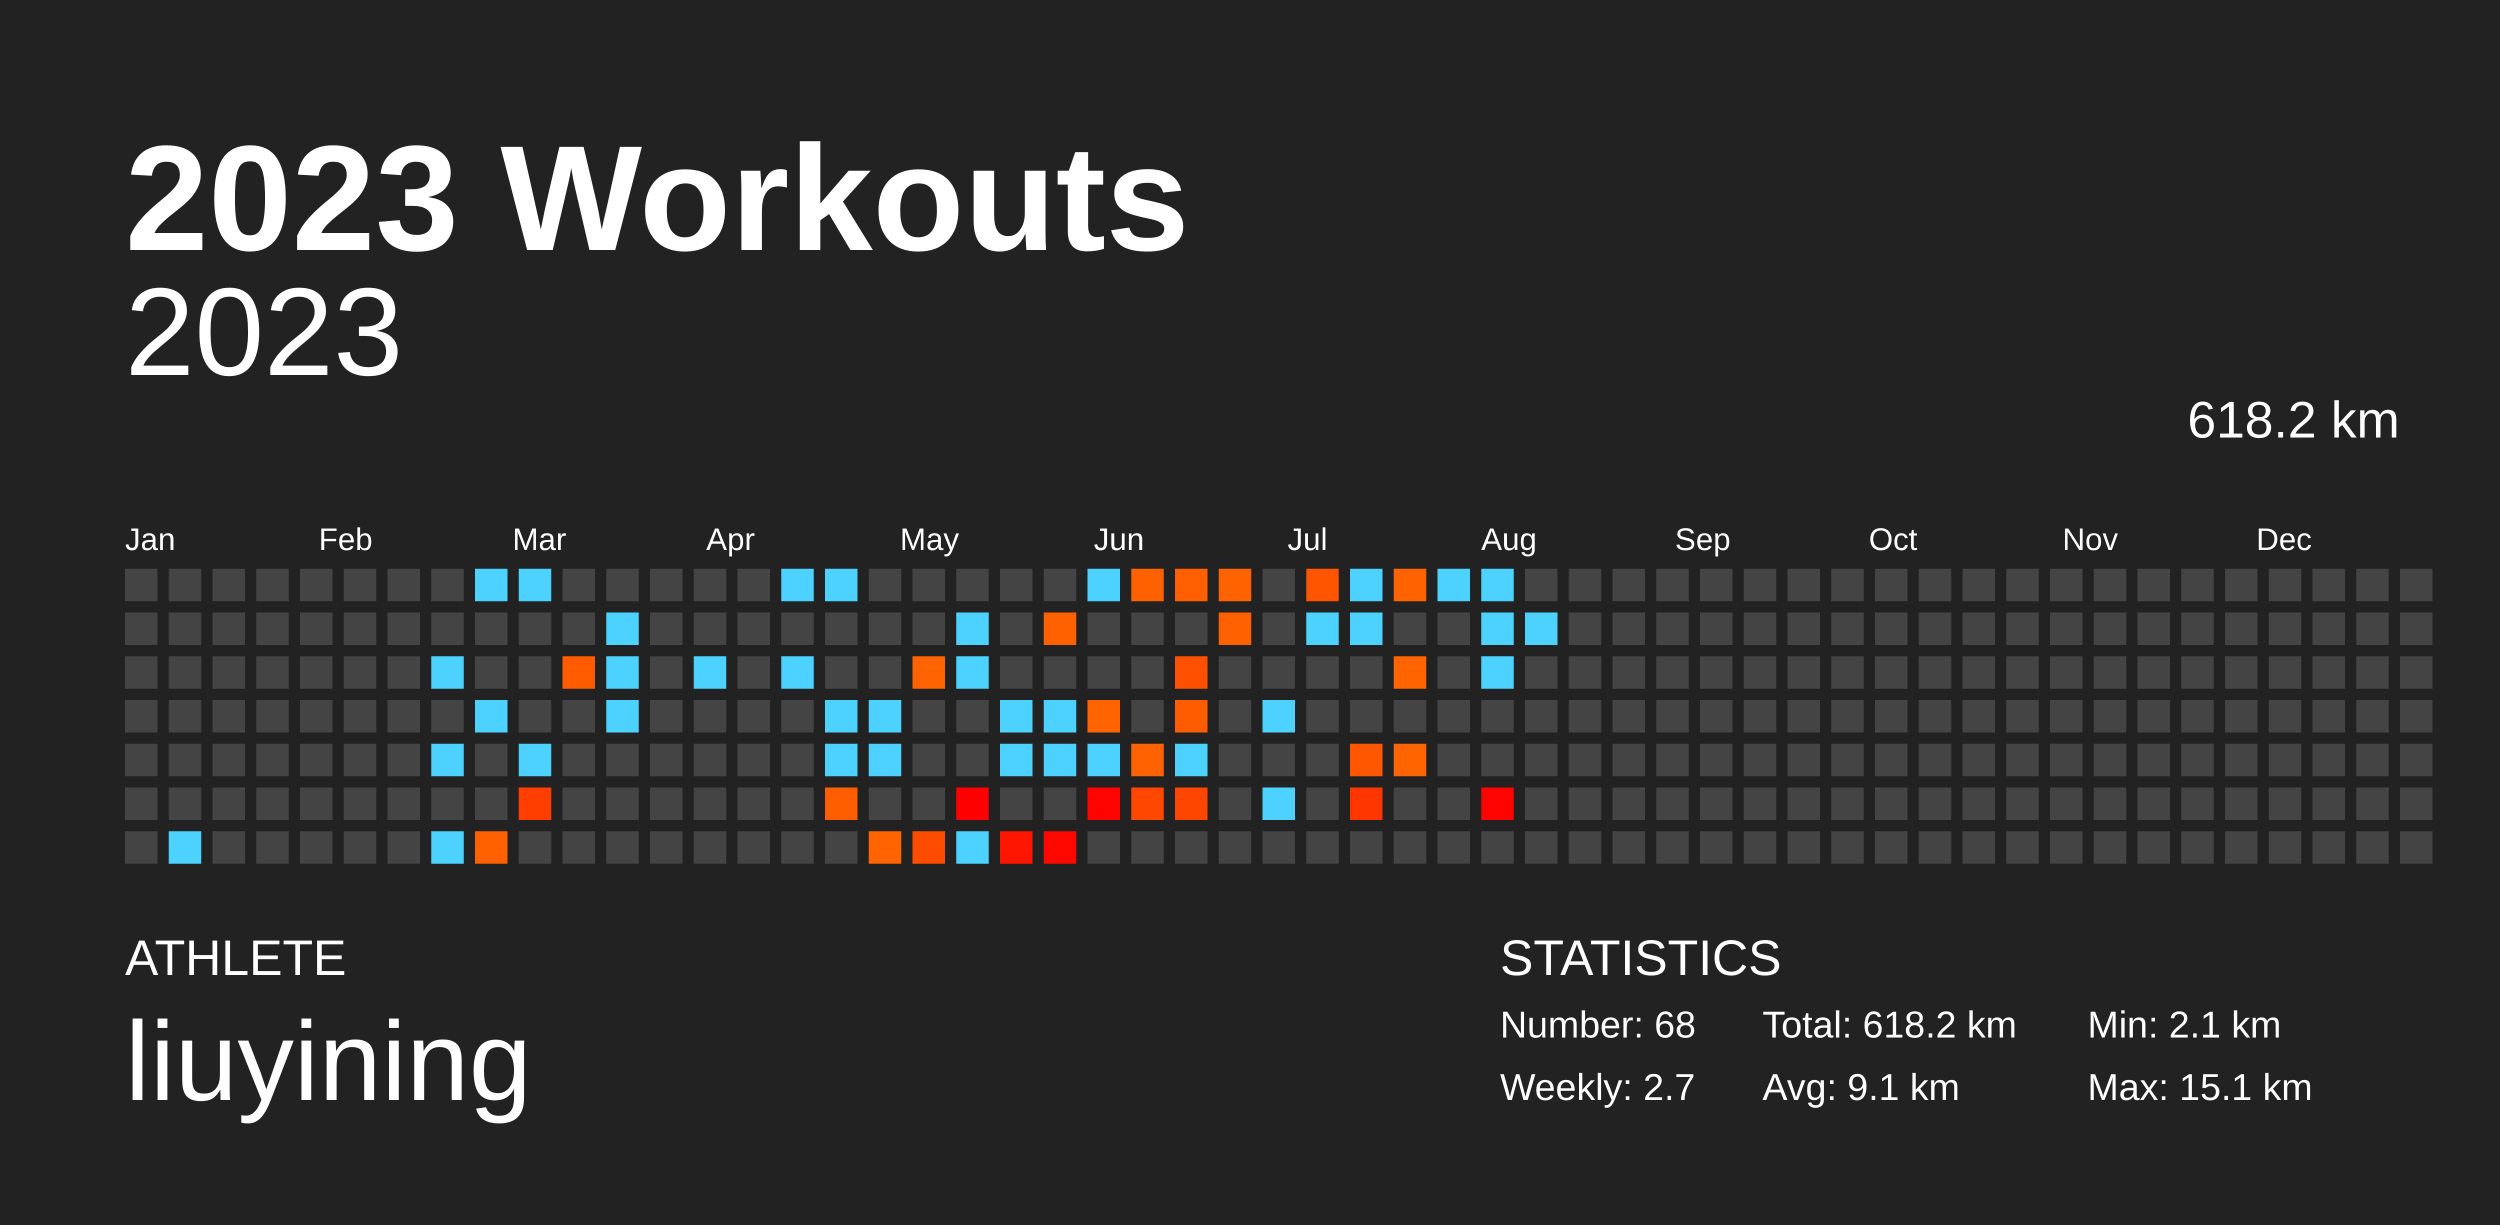
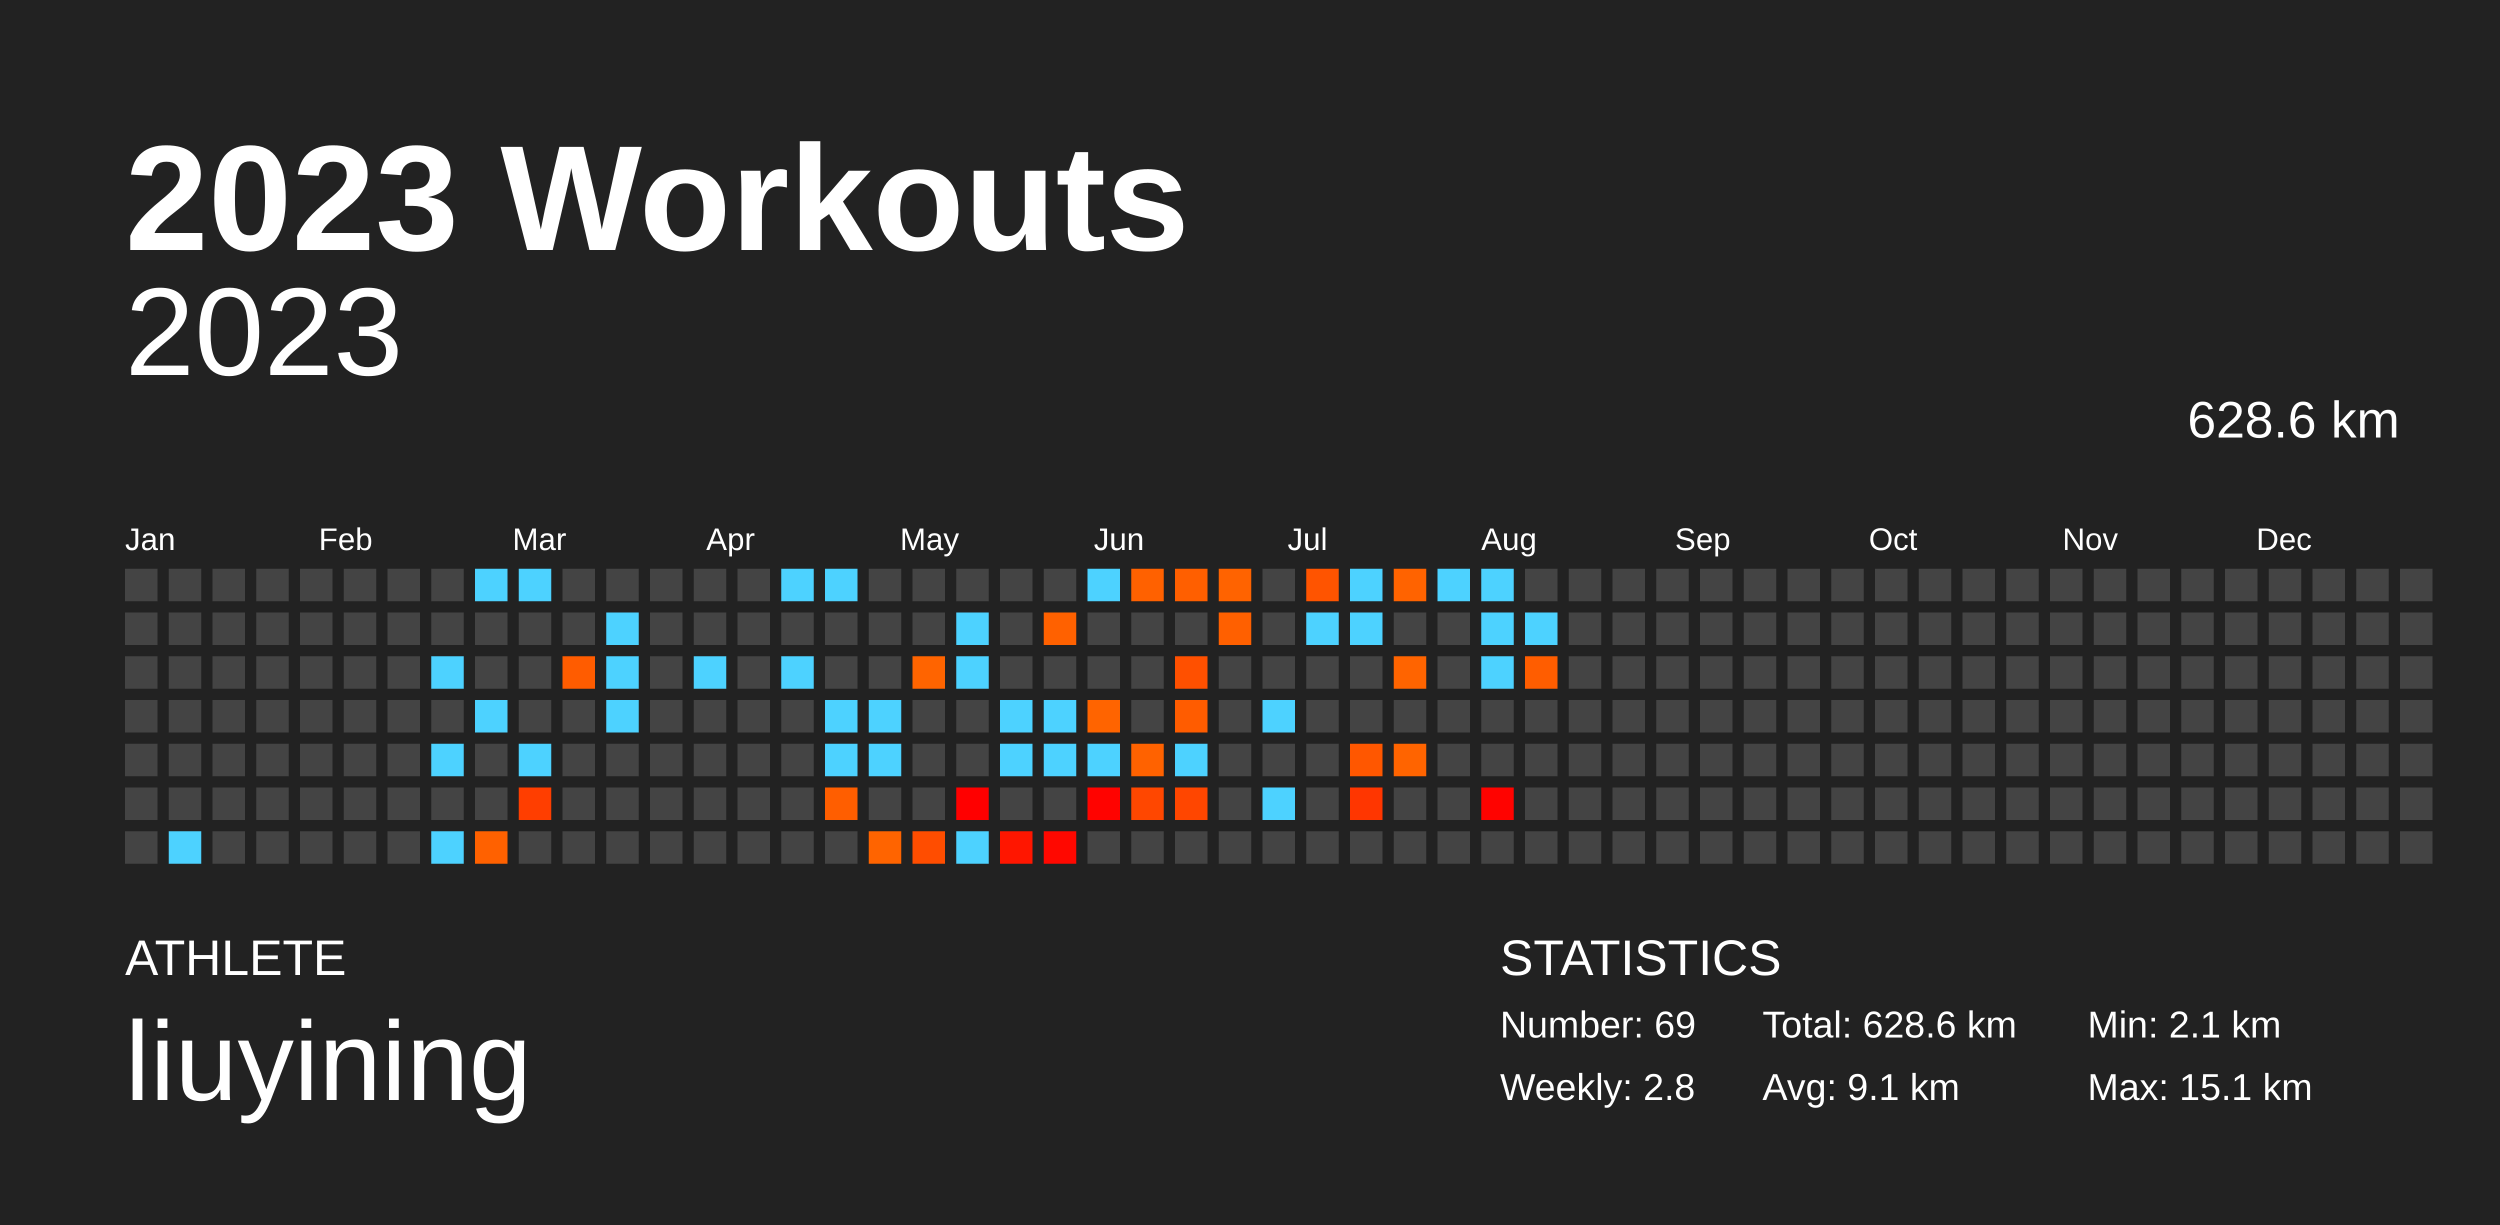
<svg xmlns="http://www.w3.org/2000/svg" baseProfile="full" height="98mm" version="1.1" viewBox="0,0,200,98" width="200mm">
  <defs />
  <rect fill="#222222" height="98" width="200" x="0" y="0" />
  <text fill="#FFFFFF" style="font-size:12px; font-family:Arial; font-weight:bold;" x="10" y="20">2023 Workouts</text>
  <text fill="#FFFFFF" style="font-size:4px; font-family:Arial" x="10" y="78">ATHLETE</text>
  <text fill="#FFFFFF" style="font-size:9px; font-family:Arial" x="10" y="88">liuyining</text>
  <text fill="#FFFFFF" style="font-size:4px; font-family:Arial" x="120" y="78">STATISTICS</text>
-   <text fill="#FFFFFF" style="font-size:3px; font-family:Arial" x="120" y="83">Number: 68</text>
-   <text fill="#FFFFFF" style="font-size:3px; font-family:Arial" x="120" y="88">Weekly: 2.7</text>
-   <text fill="#FFFFFF" style="font-size:3px; font-family:Arial" x="141" y="83">Total: 618.2 km</text>
+   <text fill="#FFFFFF" style="font-size:3px; font-family:Arial" x="120" y="83">Number: 69</text>
+   <text fill="#FFFFFF" style="font-size:3px; font-family:Arial" x="120" y="88">Weekly: 2.8</text>
+   <text fill="#FFFFFF" style="font-size:3px; font-family:Arial" x="141" y="83">Total: 628.6 km</text>
  <text fill="#FFFFFF" style="font-size:3px; font-family:Arial" x="141" y="88">Avg: 9.1 km</text>
  <text fill="#FFFFFF" style="font-size:3px; font-family:Arial" x="167" y="83">Min: 2.1 km</text>
  <text fill="#FFFFFF" style="font-size:3px; font-family:Arial" x="167" y="88">Max: 15.1 km</text>
  <text alignment-baseline="hanging" fill="#FFFFFF" style="font-size:10.0px; font-family:Arial;" x="10" y="30">2023</text>
-   <text alignment-baseline="hanging" fill="#FFFFFF" style="font-size:4.125px; font-family:Arial;" x="175" y="35">618.2 km</text>
+   <text alignment-baseline="hanging" fill="#FFFFFF" style="font-size:4.125px; font-family:Arial;" x="175" y="35">628.6 km</text>
  <text fill="#FFFFFF" style="font-size:2.5px; font-family:Arial" x="10.0" y="44">Jan</text>
  <text fill="#FFFFFF" style="font-size:2.5px; font-family:Arial" x="25.5" y="44">Feb</text>
  <text fill="#FFFFFF" style="font-size:2.5px; font-family:Arial" x="41.0" y="44">Mar</text>
  <text fill="#FFFFFF" style="font-size:2.5px; font-family:Arial" x="56.5" y="44">Apr</text>
  <text fill="#FFFFFF" style="font-size:2.5px; font-family:Arial" x="72.0" y="44">May</text>
  <text fill="#FFFFFF" style="font-size:2.5px; font-family:Arial" x="87.5" y="44">Jun</text>
  <text fill="#FFFFFF" style="font-size:2.5px; font-family:Arial" x="103.0" y="44">Jul</text>
  <text fill="#FFFFFF" style="font-size:2.5px; font-family:Arial" x="118.5" y="44">Aug</text>
  <text fill="#FFFFFF" style="font-size:2.5px; font-family:Arial" x="134.0" y="44">Sep</text>
  <text fill="#FFFFFF" style="font-size:2.5px; font-family:Arial" x="149.5" y="44">Oct</text>
  <text fill="#FFFFFF" style="font-size:2.5px; font-family:Arial" x="165.0" y="44">Nov</text>
  <text fill="#FFFFFF" style="font-size:2.5px; font-family:Arial" x="180.5" y="44">Dec</text>
  <rect fill="#444444" height="2.6" width="2.6" x="10.0" y="45.5" />
  <rect fill="#444444" height="2.6" width="2.6" x="10.0" y="49.0" />
  <rect fill="#444444" height="2.6" width="2.6" x="10.0" y="52.5" />
  <rect fill="#444444" height="2.6" width="2.6" x="10.0" y="56.0" />
  <rect fill="#444444" height="2.6" width="2.6" x="10.0" y="59.5" />
  <rect fill="#444444" height="2.6" width="2.6" x="10.0" y="63.0" />
  <rect fill="#444444" height="2.6" width="2.6" x="10.0" y="66.5" />
  <rect fill="#444444" height="2.6" width="2.6" x="13.5" y="45.5" />
  <rect fill="#444444" height="2.6" width="2.6" x="13.5" y="49.0" />
  <rect fill="#444444" height="2.6" width="2.6" x="13.5" y="52.5" />
  <rect fill="#444444" height="2.6" width="2.6" x="13.5" y="56.0" />
  <rect fill="#444444" height="2.6" width="2.6" x="13.5" y="59.5" />
  <rect fill="#444444" height="2.6" width="2.6" x="13.5" y="63.0" />
  <rect fill="#4dd2ff" height="2.6" width="2.6" x="13.5" y="66.5" />
  <rect fill="#444444" height="2.6" width="2.6" x="17.0" y="45.5" />
  <rect fill="#444444" height="2.6" width="2.6" x="17.0" y="49.0" />
  <rect fill="#444444" height="2.6" width="2.6" x="17.0" y="52.5" />
  <rect fill="#444444" height="2.6" width="2.6" x="17.0" y="56.0" />
  <rect fill="#444444" height="2.6" width="2.6" x="17.0" y="59.5" />
  <rect fill="#444444" height="2.6" width="2.6" x="17.0" y="63.0" />
  <rect fill="#444444" height="2.6" width="2.6" x="17.0" y="66.5" />
  <rect fill="#444444" height="2.6" width="2.6" x="20.5" y="45.5" />
  <rect fill="#444444" height="2.6" width="2.6" x="20.5" y="49.0" />
  <rect fill="#444444" height="2.6" width="2.6" x="20.5" y="52.5" />
  <rect fill="#444444" height="2.6" width="2.6" x="20.5" y="56.0" />
  <rect fill="#444444" height="2.6" width="2.6" x="20.5" y="59.5" />
  <rect fill="#444444" height="2.6" width="2.6" x="20.5" y="63.0" />
  <rect fill="#444444" height="2.6" width="2.6" x="20.5" y="66.5" />
  <rect fill="#444444" height="2.6" width="2.6" x="24.0" y="45.5" />
  <rect fill="#444444" height="2.6" width="2.6" x="24.0" y="49.0" />
  <rect fill="#444444" height="2.6" width="2.6" x="24.0" y="52.5" />
  <rect fill="#444444" height="2.6" width="2.6" x="24.0" y="56.0" />
  <rect fill="#444444" height="2.6" width="2.6" x="24.0" y="59.5" />
  <rect fill="#444444" height="2.6" width="2.6" x="24.0" y="63.0" />
  <rect fill="#444444" height="2.6" width="2.6" x="24.0" y="66.5" />
  <rect fill="#444444" height="2.6" width="2.6" x="27.5" y="45.5" />
  <rect fill="#444444" height="2.6" width="2.6" x="27.5" y="49.0" />
  <rect fill="#444444" height="2.6" width="2.6" x="27.5" y="52.5" />
  <rect fill="#444444" height="2.6" width="2.6" x="27.5" y="56.0" />
  <rect fill="#444444" height="2.6" width="2.6" x="27.5" y="59.5" />
  <rect fill="#444444" height="2.6" width="2.6" x="27.5" y="63.0" />
  <rect fill="#444444" height="2.6" width="2.6" x="27.5" y="66.5" />
  <rect fill="#444444" height="2.6" width="2.6" x="31.0" y="45.5" />
  <rect fill="#444444" height="2.6" width="2.6" x="31.0" y="49.0" />
  <rect fill="#444444" height="2.6" width="2.6" x="31.0" y="52.5" />
  <rect fill="#444444" height="2.6" width="2.6" x="31.0" y="56.0" />
  <rect fill="#444444" height="2.6" width="2.6" x="31.0" y="59.5" />
  <rect fill="#444444" height="2.6" width="2.6" x="31.0" y="63.0" />
  <rect fill="#444444" height="2.6" width="2.6" x="31.0" y="66.5" />
  <rect fill="#444444" height="2.6" width="2.6" x="34.5" y="45.5" />
  <rect fill="#444444" height="2.6" width="2.6" x="34.5" y="49.0" />
  <rect fill="#4dd2ff" height="2.6" width="2.6" x="34.5" y="52.5" />
  <rect fill="#444444" height="2.6" width="2.6" x="34.5" y="56.0" />
  <rect fill="#4dd2ff" height="2.6" width="2.6" x="34.5" y="59.5" />
  <rect fill="#444444" height="2.6" width="2.6" x="34.5" y="63.0" />
  <rect fill="#4dd2ff" height="2.6" width="2.6" x="34.5" y="66.5" />
  <rect fill="#4dd2ff" height="2.6" width="2.6" x="38.0" y="45.5" />
  <rect fill="#444444" height="2.6" width="2.6" x="38.0" y="49.0" />
  <rect fill="#444444" height="2.6" width="2.6" x="38.0" y="52.5" />
  <rect fill="#4dd2ff" height="2.6" width="2.6" x="38.0" y="56.0" />
  <rect fill="#444444" height="2.6" width="2.6" x="38.0" y="59.5" />
  <rect fill="#444444" height="2.6" width="2.6" x="38.0" y="63.0" />
  <rect fill="#ff6100" height="2.6" width="2.6" x="38.0" y="66.5" />
  <rect fill="#4dd2ff" height="2.6" width="2.6" x="41.5" y="45.5" />
  <rect fill="#444444" height="2.6" width="2.6" x="41.5" y="49.0" />
  <rect fill="#444444" height="2.6" width="2.6" x="41.5" y="52.5" />
  <rect fill="#444444" height="2.6" width="2.6" x="41.5" y="56.0" />
  <rect fill="#4dd2ff" height="2.6" width="2.6" x="41.5" y="59.5" />
  <rect fill="#ff3e00" height="2.6" width="2.6" x="41.5" y="63.0" />
  <rect fill="#444444" height="2.6" width="2.6" x="41.5" y="66.5" />
  <rect fill="#444444" height="2.6" width="2.6" x="45.0" y="45.5" />
  <rect fill="#444444" height="2.6" width="2.6" x="45.0" y="49.0" />
  <rect fill="#ff5c00" height="2.6" width="2.6" x="45.0" y="52.5" />
  <rect fill="#444444" height="2.6" width="2.6" x="45.0" y="56.0" />
  <rect fill="#444444" height="2.6" width="2.6" x="45.0" y="59.5" />
  <rect fill="#444444" height="2.6" width="2.6" x="45.0" y="63.0" />
  <rect fill="#444444" height="2.6" width="2.6" x="45.0" y="66.5" />
  <rect fill="#444444" height="2.6" width="2.6" x="48.5" y="45.5" />
  <rect fill="#4dd2ff" height="2.6" width="2.6" x="48.5" y="49.0" />
  <rect fill="#4dd2ff" height="2.6" width="2.6" x="48.5" y="52.5" />
  <rect fill="#4dd2ff" height="2.6" width="2.6" x="48.5" y="56.0" />
  <rect fill="#444444" height="2.6" width="2.6" x="48.5" y="59.5" />
  <rect fill="#444444" height="2.6" width="2.6" x="48.5" y="63.0" />
  <rect fill="#444444" height="2.6" width="2.6" x="48.5" y="66.5" />
  <rect fill="#444444" height="2.6" width="2.6" x="52.0" y="45.5" />
  <rect fill="#444444" height="2.6" width="2.6" x="52.0" y="49.0" />
  <rect fill="#444444" height="2.6" width="2.6" x="52.0" y="52.5" />
  <rect fill="#444444" height="2.6" width="2.6" x="52.0" y="56.0" />
  <rect fill="#444444" height="2.6" width="2.6" x="52.0" y="59.5" />
  <rect fill="#444444" height="2.6" width="2.6" x="52.0" y="63.0" />
  <rect fill="#444444" height="2.6" width="2.6" x="52.0" y="66.5" />
  <rect fill="#444444" height="2.6" width="2.6" x="55.5" y="45.5" />
  <rect fill="#444444" height="2.6" width="2.6" x="55.5" y="49.0" />
  <rect fill="#4dd2ff" height="2.6" width="2.6" x="55.5" y="52.5" />
  <rect fill="#444444" height="2.6" width="2.6" x="55.5" y="56.0" />
  <rect fill="#444444" height="2.6" width="2.6" x="55.5" y="59.5" />
  <rect fill="#444444" height="2.6" width="2.6" x="55.5" y="63.0" />
  <rect fill="#444444" height="2.6" width="2.6" x="55.5" y="66.5" />
  <rect fill="#444444" height="2.6" width="2.6" x="59.0" y="45.5" />
  <rect fill="#444444" height="2.6" width="2.6" x="59.0" y="49.0" />
  <rect fill="#444444" height="2.6" width="2.6" x="59.0" y="52.5" />
  <rect fill="#444444" height="2.6" width="2.6" x="59.0" y="56.0" />
  <rect fill="#444444" height="2.6" width="2.6" x="59.0" y="59.5" />
  <rect fill="#444444" height="2.6" width="2.6" x="59.0" y="63.0" />
  <rect fill="#444444" height="2.6" width="2.6" x="59.0" y="66.5" />
  <rect fill="#4dd2ff" height="2.6" width="2.6" x="62.5" y="45.5" />
  <rect fill="#444444" height="2.6" width="2.6" x="62.5" y="49.0" />
  <rect fill="#4dd2ff" height="2.6" width="2.6" x="62.5" y="52.5" />
  <rect fill="#444444" height="2.6" width="2.6" x="62.5" y="56.0" />
  <rect fill="#444444" height="2.6" width="2.6" x="62.5" y="59.5" />
  <rect fill="#444444" height="2.6" width="2.6" x="62.5" y="63.0" />
  <rect fill="#444444" height="2.6" width="2.6" x="62.5" y="66.5" />
  <rect fill="#4dd2ff" height="2.6" width="2.6" x="66.0" y="45.5" />
  <rect fill="#444444" height="2.6" width="2.6" x="66.0" y="49.0" />
  <rect fill="#444444" height="2.6" width="2.6" x="66.0" y="52.5" />
  <rect fill="#4dd2ff" height="2.6" width="2.6" x="66.0" y="56.0" />
  <rect fill="#4dd2ff" height="2.6" width="2.6" x="66.0" y="59.5" />
  <rect fill="#ff5e00" height="2.6" width="2.6" x="66.0" y="63.0" />
  <rect fill="#444444" height="2.6" width="2.6" x="66.0" y="66.5" />
  <rect fill="#444444" height="2.6" width="2.6" x="69.5" y="45.5" />
  <rect fill="#444444" height="2.6" width="2.6" x="69.5" y="49.0" />
  <rect fill="#444444" height="2.6" width="2.6" x="69.5" y="52.5" />
  <rect fill="#4dd2ff" height="2.6" width="2.6" x="69.5" y="56.0" />
  <rect fill="#4dd2ff" height="2.6" width="2.6" x="69.5" y="59.5" />
  <rect fill="#444444" height="2.6" width="2.6" x="69.5" y="63.0" />
  <rect fill="#ff6400" height="2.6" width="2.6" x="69.5" y="66.5" />
  <rect fill="#444444" height="2.6" width="2.6" x="73.0" y="45.5" />
  <rect fill="#444444" height="2.6" width="2.6" x="73.0" y="49.0" />
  <rect fill="#ff6400" height="2.6" width="2.6" x="73.0" y="52.5" />
  <rect fill="#444444" height="2.6" width="2.6" x="73.0" y="56.0" />
  <rect fill="#444444" height="2.6" width="2.6" x="73.0" y="59.5" />
  <rect fill="#444444" height="2.6" width="2.6" x="73.0" y="63.0" />
  <rect fill="#ff4d00" height="2.6" width="2.6" x="73.0" y="66.5" />
  <rect fill="#444444" height="2.6" width="2.6" x="76.5" y="45.5" />
  <rect fill="#4dd2ff" height="2.6" width="2.6" x="76.5" y="49.0" />
  <rect fill="#4dd2ff" height="2.6" width="2.6" x="76.5" y="52.5" />
  <rect fill="#444444" height="2.6" width="2.6" x="76.5" y="56.0" />
  <rect fill="#444444" height="2.6" width="2.6" x="76.5" y="59.5" />
  <rect fill="#ff0000" height="2.6" width="2.6" x="76.5" y="63.0" />
  <rect fill="#4dd2ff" height="2.6" width="2.6" x="76.5" y="66.5" />
  <rect fill="#444444" height="2.6" width="2.6" x="80.0" y="45.5" />
  <rect fill="#444444" height="2.6" width="2.6" x="80.0" y="49.0" />
  <rect fill="#444444" height="2.6" width="2.6" x="80.0" y="52.5" />
  <rect fill="#4dd2ff" height="2.6" width="2.6" x="80.0" y="56.0" />
  <rect fill="#4dd2ff" height="2.6" width="2.6" x="80.0" y="59.5" />
  <rect fill="#444444" height="2.6" width="2.6" x="80.0" y="63.0" />
  <rect fill="#ff1600" height="2.6" width="2.6" x="80.0" y="66.5" />
  <rect fill="#444444" height="2.6" width="2.6" x="83.5" y="45.5" />
  <rect fill="#ff6100" height="2.6" width="2.6" x="83.5" y="49.0" />
  <rect fill="#444444" height="2.6" width="2.6" x="83.5" y="52.5" />
  <rect fill="#4dd2ff" height="2.6" width="2.6" x="83.5" y="56.0" />
  <rect fill="#4dd2ff" height="2.6" width="2.6" x="83.5" y="59.5" />
  <rect fill="#444444" height="2.6" width="2.6" x="83.5" y="63.0" />
  <rect fill="#ff0800" height="2.6" width="2.6" x="83.5" y="66.5" />
  <rect fill="#4dd2ff" height="2.6" width="2.6" x="87.0" y="45.5" />
  <rect fill="#444444" height="2.6" width="2.6" x="87.0" y="49.0" />
  <rect fill="#444444" height="2.6" width="2.6" x="87.0" y="52.5" />
  <rect fill="#ff6400" height="2.6" width="2.6" x="87.0" y="56.0" />
  <rect fill="#4dd2ff" height="2.6" width="2.6" x="87.0" y="59.5" />
  <rect fill="#ff0300" height="2.6" width="2.6" x="87.0" y="63.0" />
  <rect fill="#444444" height="2.6" width="2.6" x="87.0" y="66.5" />
  <rect fill="#ff6100" height="2.6" width="2.6" x="90.5" y="45.5" />
  <rect fill="#444444" height="2.6" width="2.6" x="90.5" y="49.0" />
  <rect fill="#444444" height="2.6" width="2.6" x="90.5" y="52.5" />
  <rect fill="#444444" height="2.6" width="2.6" x="90.5" y="56.0" />
  <rect fill="#ff6200" height="2.6" width="2.6" x="90.5" y="59.5" />
  <rect fill="#ff4700" height="2.6" width="2.6" x="90.5" y="63.0" />
  <rect fill="#444444" height="2.6" width="2.6" x="90.5" y="66.5" />
  <rect fill="#ff5f00" height="2.6" width="2.6" x="94.0" y="45.5" />
  <rect fill="#444444" height="2.6" width="2.6" x="94.0" y="49.0" />
  <rect fill="#ff5000" height="2.6" width="2.6" x="94.0" y="52.5" />
  <rect fill="#ff5c00" height="2.6" width="2.6" x="94.0" y="56.0" />
  <rect fill="#4dd2ff" height="2.6" width="2.6" x="94.0" y="59.5" />
  <rect fill="#ff4600" height="2.6" width="2.6" x="94.0" y="63.0" />
  <rect fill="#444444" height="2.6" width="2.6" x="94.0" y="66.5" />
  <rect fill="#ff6300" height="2.6" width="2.6" x="97.5" y="45.5" />
  <rect fill="#ff6000" height="2.6" width="2.6" x="97.5" y="49.0" />
  <rect fill="#444444" height="2.6" width="2.6" x="97.5" y="52.5" />
  <rect fill="#444444" height="2.6" width="2.6" x="97.5" y="56.0" />
  <rect fill="#444444" height="2.6" width="2.6" x="97.5" y="59.5" />
  <rect fill="#444444" height="2.6" width="2.6" x="97.5" y="63.0" />
  <rect fill="#444444" height="2.6" width="2.6" x="97.5" y="66.5" />
  <rect fill="#444444" height="2.6" width="2.6" x="101.0" y="45.5" />
  <rect fill="#444444" height="2.6" width="2.6" x="101.0" y="49.0" />
  <rect fill="#444444" height="2.6" width="2.6" x="101.0" y="52.5" />
  <rect fill="#4dd2ff" height="2.6" width="2.6" x="101.0" y="56.0" />
  <rect fill="#444444" height="2.6" width="2.6" x="101.0" y="59.5" />
  <rect fill="#4dd2ff" height="2.6" width="2.6" x="101.0" y="63.0" />
  <rect fill="#444444" height="2.6" width="2.6" x="101.0" y="66.5" />
  <rect fill="#ff5400" height="2.6" width="2.6" x="104.5" y="45.5" />
  <rect fill="#4dd2ff" height="2.6" width="2.6" x="104.5" y="49.0" />
  <rect fill="#444444" height="2.6" width="2.6" x="104.5" y="52.5" />
  <rect fill="#444444" height="2.6" width="2.6" x="104.5" y="56.0" />
  <rect fill="#444444" height="2.6" width="2.6" x="104.5" y="59.5" />
  <rect fill="#444444" height="2.6" width="2.6" x="104.5" y="63.0" />
  <rect fill="#444444" height="2.6" width="2.6" x="104.5" y="66.5" />
  <rect fill="#4dd2ff" height="2.6" width="2.6" x="108.0" y="45.5" />
  <rect fill="#4dd2ff" height="2.6" width="2.6" x="108.0" y="49.0" />
  <rect fill="#444444" height="2.6" width="2.6" x="108.0" y="52.5" />
  <rect fill="#444444" height="2.6" width="2.6" x="108.0" y="56.0" />
  <rect fill="#ff5700" height="2.6" width="2.6" x="108.0" y="59.5" />
  <rect fill="#ff3600" height="2.6" width="2.6" x="108.0" y="63.0" />
  <rect fill="#444444" height="2.6" width="2.6" x="108.0" y="66.5" />
  <rect fill="#ff6300" height="2.6" width="2.6" x="111.5" y="45.5" />
  <rect fill="#444444" height="2.6" width="2.6" x="111.5" y="49.0" />
  <rect fill="#ff6400" height="2.6" width="2.6" x="111.5" y="52.5" />
  <rect fill="#444444" height="2.6" width="2.6" x="111.5" y="56.0" />
  <rect fill="#ff6400" height="2.6" width="2.6" x="111.5" y="59.5" />
  <rect fill="#444444" height="2.6" width="2.6" x="111.5" y="63.0" />
  <rect fill="#444444" height="2.6" width="2.6" x="111.5" y="66.5" />
  <rect fill="#4dd2ff" height="2.6" width="2.6" x="115.0" y="45.5" />
  <rect fill="#444444" height="2.6" width="2.6" x="115.0" y="49.0" />
  <rect fill="#444444" height="2.6" width="2.6" x="115.0" y="52.5" />
  <rect fill="#444444" height="2.6" width="2.6" x="115.0" y="56.0" />
  <rect fill="#444444" height="2.6" width="2.6" x="115.0" y="59.5" />
  <rect fill="#444444" height="2.6" width="2.6" x="115.0" y="63.0" />
  <rect fill="#444444" height="2.6" width="2.6" x="115.0" y="66.5" />
  <rect fill="#4dd2ff" height="2.6" width="2.6" x="118.5" y="45.5" />
  <rect fill="#4dd2ff" height="2.6" width="2.6" x="118.5" y="49.0" />
  <rect fill="#4dd2ff" height="2.6" width="2.6" x="118.5" y="52.5" />
  <rect fill="#444444" height="2.6" width="2.6" x="118.5" y="56.0" />
  <rect fill="#444444" height="2.6" width="2.6" x="118.5" y="59.5" />
  <rect fill="#ff0300" height="2.6" width="2.6" x="118.5" y="63.0" />
  <rect fill="#444444" height="2.6" width="2.6" x="118.5" y="66.5" />
  <rect fill="#444444" height="2.6" width="2.6" x="122.0" y="45.5" />
  <rect fill="#4dd2ff" height="2.6" width="2.6" x="122.0" y="49.0" />
-   <rect fill="#444444" height="2.6" width="2.6" x="122.0" y="52.5" />
+   <rect fill="#ff5d00" height="2.6" width="2.6" x="122.0" y="52.5" />
  <rect fill="#444444" height="2.6" width="2.6" x="122.0" y="56.0" />
  <rect fill="#444444" height="2.6" width="2.6" x="122.0" y="59.5" />
  <rect fill="#444444" height="2.6" width="2.6" x="122.0" y="63.0" />
  <rect fill="#444444" height="2.6" width="2.6" x="122.0" y="66.5" />
  <rect fill="#444444" height="2.6" width="2.6" x="125.5" y="45.5" />
  <rect fill="#444444" height="2.6" width="2.6" x="125.5" y="49.0" />
  <rect fill="#444444" height="2.6" width="2.6" x="125.5" y="52.5" />
  <rect fill="#444444" height="2.6" width="2.6" x="125.5" y="56.0" />
  <rect fill="#444444" height="2.6" width="2.6" x="125.5" y="59.5" />
  <rect fill="#444444" height="2.6" width="2.6" x="125.5" y="63.0" />
  <rect fill="#444444" height="2.6" width="2.6" x="125.5" y="66.5" />
  <rect fill="#444444" height="2.6" width="2.6" x="129.0" y="45.5" />
  <rect fill="#444444" height="2.6" width="2.6" x="129.0" y="49.0" />
  <rect fill="#444444" height="2.6" width="2.6" x="129.0" y="52.5" />
  <rect fill="#444444" height="2.6" width="2.6" x="129.0" y="56.0" />
  <rect fill="#444444" height="2.6" width="2.6" x="129.0" y="59.5" />
  <rect fill="#444444" height="2.6" width="2.6" x="129.0" y="63.0" />
  <rect fill="#444444" height="2.6" width="2.6" x="129.0" y="66.5" />
  <rect fill="#444444" height="2.6" width="2.6" x="132.5" y="45.5" />
  <rect fill="#444444" height="2.6" width="2.6" x="132.5" y="49.0" />
  <rect fill="#444444" height="2.6" width="2.6" x="132.5" y="52.5" />
  <rect fill="#444444" height="2.6" width="2.6" x="132.5" y="56.0" />
  <rect fill="#444444" height="2.6" width="2.6" x="132.5" y="59.5" />
  <rect fill="#444444" height="2.6" width="2.6" x="132.5" y="63.0" />
  <rect fill="#444444" height="2.6" width="2.6" x="132.5" y="66.5" />
  <rect fill="#444444" height="2.6" width="2.6" x="136.0" y="45.5" />
  <rect fill="#444444" height="2.6" width="2.6" x="136.0" y="49.0" />
  <rect fill="#444444" height="2.6" width="2.6" x="136.0" y="52.5" />
  <rect fill="#444444" height="2.6" width="2.6" x="136.0" y="56.0" />
  <rect fill="#444444" height="2.6" width="2.6" x="136.0" y="59.5" />
  <rect fill="#444444" height="2.6" width="2.6" x="136.0" y="63.0" />
  <rect fill="#444444" height="2.6" width="2.6" x="136.0" y="66.5" />
  <rect fill="#444444" height="2.6" width="2.6" x="139.5" y="45.5" />
  <rect fill="#444444" height="2.6" width="2.6" x="139.5" y="49.0" />
  <rect fill="#444444" height="2.6" width="2.6" x="139.5" y="52.5" />
  <rect fill="#444444" height="2.6" width="2.6" x="139.5" y="56.0" />
  <rect fill="#444444" height="2.6" width="2.6" x="139.5" y="59.5" />
  <rect fill="#444444" height="2.6" width="2.6" x="139.5" y="63.0" />
  <rect fill="#444444" height="2.6" width="2.6" x="139.5" y="66.5" />
  <rect fill="#444444" height="2.6" width="2.6" x="143.0" y="45.5" />
  <rect fill="#444444" height="2.6" width="2.6" x="143.0" y="49.0" />
  <rect fill="#444444" height="2.6" width="2.6" x="143.0" y="52.5" />
  <rect fill="#444444" height="2.6" width="2.6" x="143.0" y="56.0" />
  <rect fill="#444444" height="2.6" width="2.6" x="143.0" y="59.5" />
  <rect fill="#444444" height="2.6" width="2.6" x="143.0" y="63.0" />
  <rect fill="#444444" height="2.6" width="2.6" x="143.0" y="66.5" />
  <rect fill="#444444" height="2.6" width="2.6" x="146.5" y="45.5" />
  <rect fill="#444444" height="2.6" width="2.6" x="146.5" y="49.0" />
  <rect fill="#444444" height="2.6" width="2.6" x="146.5" y="52.5" />
  <rect fill="#444444" height="2.6" width="2.6" x="146.5" y="56.0" />
  <rect fill="#444444" height="2.6" width="2.6" x="146.5" y="59.5" />
  <rect fill="#444444" height="2.6" width="2.6" x="146.5" y="63.0" />
  <rect fill="#444444" height="2.6" width="2.6" x="146.5" y="66.5" />
  <rect fill="#444444" height="2.6" width="2.6" x="150.0" y="45.5" />
  <rect fill="#444444" height="2.6" width="2.6" x="150.0" y="49.0" />
  <rect fill="#444444" height="2.6" width="2.6" x="150.0" y="52.5" />
  <rect fill="#444444" height="2.6" width="2.6" x="150.0" y="56.0" />
  <rect fill="#444444" height="2.6" width="2.6" x="150.0" y="59.5" />
  <rect fill="#444444" height="2.6" width="2.6" x="150.0" y="63.0" />
  <rect fill="#444444" height="2.6" width="2.6" x="150.0" y="66.5" />
  <rect fill="#444444" height="2.6" width="2.6" x="153.5" y="45.5" />
  <rect fill="#444444" height="2.6" width="2.6" x="153.5" y="49.0" />
  <rect fill="#444444" height="2.6" width="2.6" x="153.5" y="52.5" />
  <rect fill="#444444" height="2.6" width="2.6" x="153.5" y="56.0" />
  <rect fill="#444444" height="2.6" width="2.6" x="153.5" y="59.5" />
  <rect fill="#444444" height="2.6" width="2.6" x="153.5" y="63.0" />
  <rect fill="#444444" height="2.6" width="2.6" x="153.5" y="66.5" />
  <rect fill="#444444" height="2.6" width="2.6" x="157.0" y="45.5" />
  <rect fill="#444444" height="2.6" width="2.6" x="157.0" y="49.0" />
  <rect fill="#444444" height="2.6" width="2.6" x="157.0" y="52.5" />
  <rect fill="#444444" height="2.6" width="2.6" x="157.0" y="56.0" />
  <rect fill="#444444" height="2.6" width="2.6" x="157.0" y="59.5" />
  <rect fill="#444444" height="2.6" width="2.6" x="157.0" y="63.0" />
  <rect fill="#444444" height="2.6" width="2.6" x="157.0" y="66.5" />
  <rect fill="#444444" height="2.6" width="2.6" x="160.5" y="45.5" />
  <rect fill="#444444" height="2.6" width="2.6" x="160.5" y="49.0" />
  <rect fill="#444444" height="2.6" width="2.6" x="160.5" y="52.5" />
  <rect fill="#444444" height="2.6" width="2.6" x="160.5" y="56.0" />
  <rect fill="#444444" height="2.6" width="2.6" x="160.5" y="59.5" />
  <rect fill="#444444" height="2.6" width="2.6" x="160.5" y="63.0" />
  <rect fill="#444444" height="2.6" width="2.6" x="160.5" y="66.5" />
  <rect fill="#444444" height="2.6" width="2.6" x="164.0" y="45.5" />
  <rect fill="#444444" height="2.6" width="2.6" x="164.0" y="49.0" />
  <rect fill="#444444" height="2.6" width="2.6" x="164.0" y="52.5" />
  <rect fill="#444444" height="2.6" width="2.6" x="164.0" y="56.0" />
  <rect fill="#444444" height="2.6" width="2.6" x="164.0" y="59.5" />
  <rect fill="#444444" height="2.6" width="2.6" x="164.0" y="63.0" />
  <rect fill="#444444" height="2.6" width="2.6" x="164.0" y="66.5" />
  <rect fill="#444444" height="2.6" width="2.6" x="167.5" y="45.5" />
  <rect fill="#444444" height="2.6" width="2.6" x="167.5" y="49.0" />
  <rect fill="#444444" height="2.6" width="2.6" x="167.5" y="52.5" />
  <rect fill="#444444" height="2.6" width="2.6" x="167.5" y="56.0" />
  <rect fill="#444444" height="2.6" width="2.6" x="167.5" y="59.5" />
  <rect fill="#444444" height="2.6" width="2.6" x="167.5" y="63.0" />
  <rect fill="#444444" height="2.6" width="2.6" x="167.5" y="66.5" />
  <rect fill="#444444" height="2.6" width="2.6" x="171.0" y="45.5" />
  <rect fill="#444444" height="2.6" width="2.6" x="171.0" y="49.0" />
  <rect fill="#444444" height="2.6" width="2.6" x="171.0" y="52.5" />
  <rect fill="#444444" height="2.6" width="2.6" x="171.0" y="56.0" />
  <rect fill="#444444" height="2.6" width="2.6" x="171.0" y="59.5" />
  <rect fill="#444444" height="2.6" width="2.6" x="171.0" y="63.0" />
  <rect fill="#444444" height="2.6" width="2.6" x="171.0" y="66.5" />
  <rect fill="#444444" height="2.6" width="2.6" x="174.5" y="45.5" />
  <rect fill="#444444" height="2.6" width="2.6" x="174.5" y="49.0" />
  <rect fill="#444444" height="2.6" width="2.6" x="174.5" y="52.5" />
  <rect fill="#444444" height="2.6" width="2.6" x="174.5" y="56.0" />
  <rect fill="#444444" height="2.6" width="2.6" x="174.5" y="59.5" />
  <rect fill="#444444" height="2.6" width="2.6" x="174.5" y="63.0" />
  <rect fill="#444444" height="2.6" width="2.6" x="174.5" y="66.5" />
  <rect fill="#444444" height="2.6" width="2.6" x="178.0" y="45.5" />
  <rect fill="#444444" height="2.6" width="2.6" x="178.0" y="49.0" />
  <rect fill="#444444" height="2.6" width="2.6" x="178.0" y="52.5" />
  <rect fill="#444444" height="2.6" width="2.6" x="178.0" y="56.0" />
  <rect fill="#444444" height="2.6" width="2.6" x="178.0" y="59.5" />
  <rect fill="#444444" height="2.6" width="2.6" x="178.0" y="63.0" />
  <rect fill="#444444" height="2.6" width="2.6" x="178.0" y="66.5" />
  <rect fill="#444444" height="2.6" width="2.6" x="181.5" y="45.5" />
  <rect fill="#444444" height="2.6" width="2.6" x="181.5" y="49.0" />
  <rect fill="#444444" height="2.6" width="2.6" x="181.5" y="52.5" />
  <rect fill="#444444" height="2.6" width="2.6" x="181.5" y="56.0" />
  <rect fill="#444444" height="2.6" width="2.6" x="181.5" y="59.5" />
  <rect fill="#444444" height="2.6" width="2.6" x="181.5" y="63.0" />
  <rect fill="#444444" height="2.6" width="2.6" x="181.5" y="66.5" />
  <rect fill="#444444" height="2.6" width="2.6" x="185.0" y="45.5" />
  <rect fill="#444444" height="2.6" width="2.6" x="185.0" y="49.0" />
  <rect fill="#444444" height="2.6" width="2.6" x="185.0" y="52.5" />
  <rect fill="#444444" height="2.6" width="2.6" x="185.0" y="56.0" />
  <rect fill="#444444" height="2.6" width="2.6" x="185.0" y="59.5" />
  <rect fill="#444444" height="2.6" width="2.6" x="185.0" y="63.0" />
  <rect fill="#444444" height="2.6" width="2.6" x="185.0" y="66.5" />
  <rect fill="#444444" height="2.6" width="2.6" x="188.5" y="45.5" />
  <rect fill="#444444" height="2.6" width="2.6" x="188.5" y="49.0" />
  <rect fill="#444444" height="2.6" width="2.6" x="188.5" y="52.5" />
  <rect fill="#444444" height="2.6" width="2.6" x="188.5" y="56.0" />
  <rect fill="#444444" height="2.6" width="2.6" x="188.5" y="59.5" />
  <rect fill="#444444" height="2.6" width="2.6" x="188.5" y="63.0" />
  <rect fill="#444444" height="2.6" width="2.6" x="188.5" y="66.5" />
  <rect fill="#444444" height="2.6" width="2.6" x="192.0" y="45.5" />
  <rect fill="#444444" height="2.6" width="2.6" x="192.0" y="49.0" />
  <rect fill="#444444" height="2.6" width="2.6" x="192.0" y="52.5" />
  <rect fill="#444444" height="2.6" width="2.6" x="192.0" y="56.0" />
  <rect fill="#444444" height="2.6" width="2.6" x="192.0" y="59.5" />
  <rect fill="#444444" height="2.6" width="2.6" x="192.0" y="63.0" />
  <rect fill="#444444" height="2.6" width="2.6" x="192.0" y="66.5" />
</svg>
